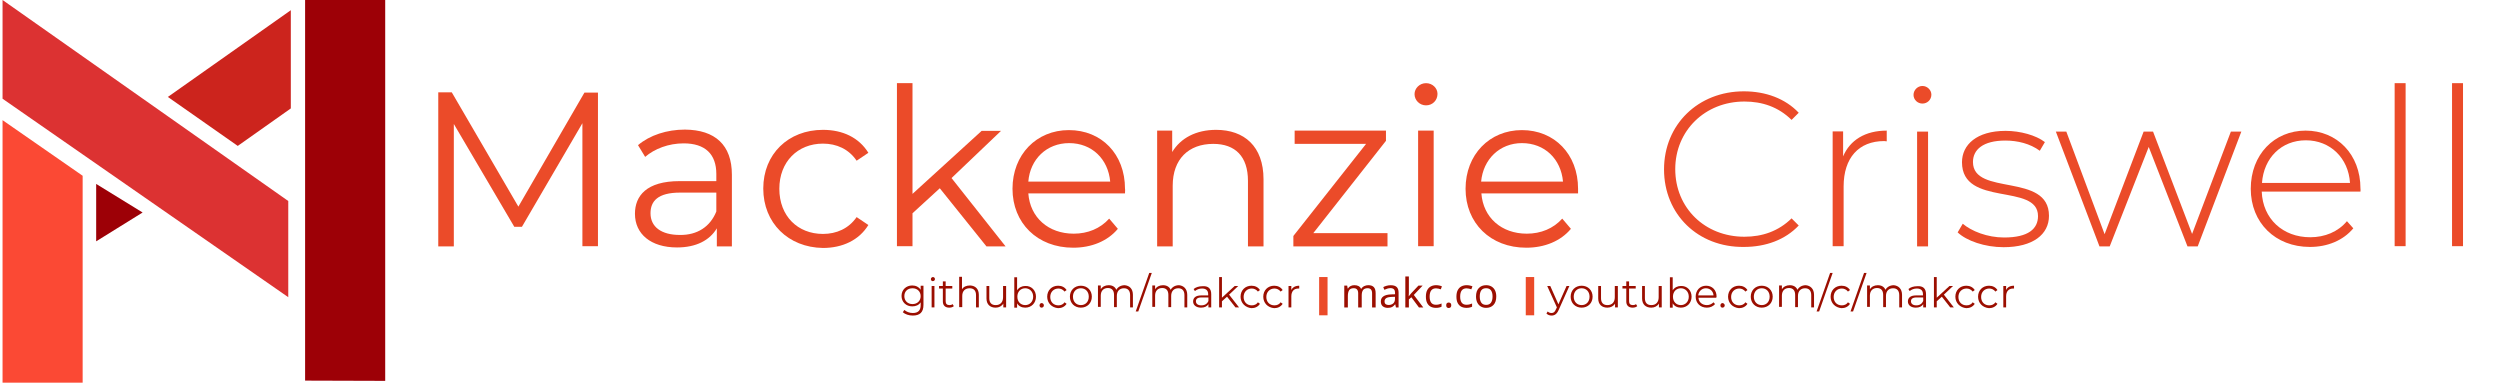
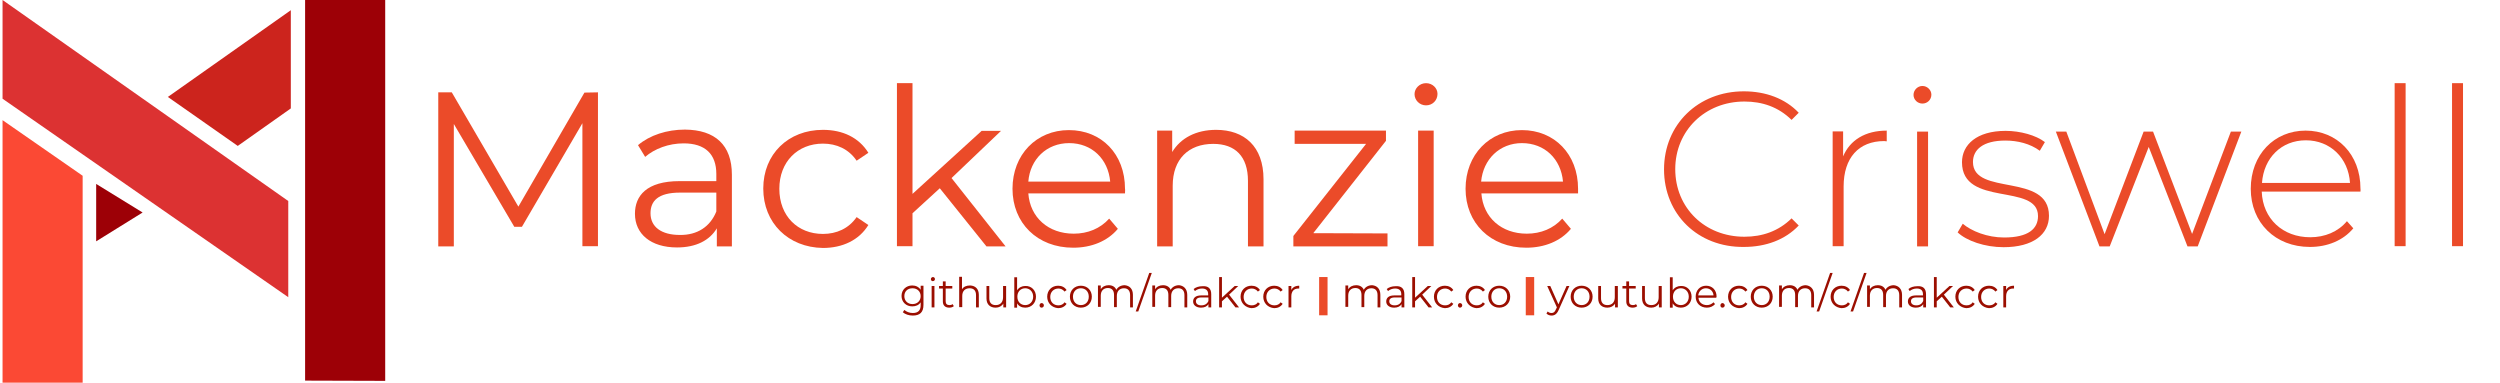
<svg xmlns="http://www.w3.org/2000/svg" version="1.1" id="Layer_1" x="0px" y="0px" viewBox="0 0 980 150" style="enable-background:new 0 0 980 150;" xml:space="preserve">
  <style type="text/css">
	.st0{fill:#DC3232;}
	.st1{fill:#9D0006;}
	.st2{fill:#FB4934;}
	.st3{fill:#CC241D;}
	.st4{enable-background:new    ;}
	.st5{fill:#EB4B29;}
	.st6{fill:#9B0E00;}
- 	.st7{font-family:'Montserrat-Regular';}
- 	.st8{font-size:16px;}
</style>
  <polygon class="st0" points="1,0 1,38.7 113,116.5 113,78.8 " />
  <polygon class="st1" points="37.7,72.1 37.7,94.6 55.9,83.3 " />
  <polygon class="st2" points="1,47.1 32.4,68.9 32.4,150 1,150 " />
  <polygon class="st3" points="114,4 114,42.5 93.2,57.2 65.8,38 " />
  <polygon class="st1" points="119.6,0 119.6,149.2 151,149.3 151,0 " />
  <g class="st4">
-     <path class="st5" d="M234.4,36.2v60.3h-6.1V48.3l-23.7,40.6h-3l-23.7-40.3v48h-6.1V36.2h5.3L203.2,81l25.9-44.7H234.4z" />
-     <path class="st5" d="M286.9,68.5v28.1h-5.9v-7.1c-2.8,4.7-8.1,7.5-15.6,7.5c-10.3,0-16.5-5.3-16.5-13.2c0-7,4.5-12.8,17.5-12.8   h14.4v-2.8c0-7.8-4.4-12-12.8-12c-5.9,0-11.4,2.1-15.1,5.3l-2.8-4.6c4.6-3.9,11.3-6.1,18.4-6.1C280.3,50.9,286.9,56.8,286.9,68.5z    M280.8,82.9v-7.4h-14.2c-8.8,0-11.6,3.4-11.6,8.1c0,5.3,4.2,8.5,11.5,8.5C273.3,92.2,278.4,88.9,280.8,82.9z" />
+     <path class="st5" d="M234.4,36.2v60.3h-6.1V48.3l-23.7,40.6h-3l-23.7-40.3v48h-6.1V36.2h5.3L203.2,81l25.9-44.7L234.4,36.2   L234.4,36.2z" />
+     <path class="st5" d="M286.9,68.5v28.1H281v-7.1c-2.8,4.7-8.1,7.5-15.6,7.5c-10.3,0-16.5-5.3-16.5-13.2c0-7,4.5-12.8,17.5-12.8h14.4   v-2.8c0-7.8-4.4-12-12.8-12c-5.9,0-11.4,2.1-15.1,5.3l-2.8-4.6c4.6-3.9,11.3-6.1,18.4-6.1C280.3,50.9,286.9,56.8,286.9,68.5z    M280.8,82.9v-7.4h-14.2c-8.8,0-11.6,3.4-11.6,8.1c0,5.3,4.2,8.5,11.5,8.5C273.3,92.2,278.4,88.9,280.8,82.9z" />
    <path class="st5" d="M299.2,73.9c0-13.5,9.8-23,23.4-23c7.7,0,14.1,3,17.8,9l-4.6,3.1c-3.1-4.6-7.9-6.7-13.2-6.7   c-9.9,0-17.1,7.1-17.1,17.7c0,10.7,7.2,17.7,17.1,17.7c5.3,0,10.1-2.1,13.2-6.6l4.6,3.1c-3.6,5.9-10.1,9-17.8,9   C309,97,299.2,87.4,299.2,73.9z" />
-     <path class="st5" d="M368.4,73.8l-10.7,9.8v12.9h-6.1V32.6h6.1V76l27.1-24.7h7.6l-19.4,18.5l21.2,26.8h-7.5L368.4,73.8z" />
-     <path class="st5" d="M441,75.8h-37.9c0.7,9.5,7.9,15.8,17.8,15.8c5.5,0,10.4-2,13.9-5.9l3.4,4c-4,4.8-10.3,7.4-17.5,7.4   c-14.1,0-23.8-9.7-23.8-23.1c0-13.4,9.4-23,22.1-23c12.8,0,22,9.4,22,23C441.1,74.4,441,75.1,441,75.8z M403.1,71.2h32.1   c-0.8-8.9-7.2-15.1-16.1-15.1C410.3,56.1,403.8,62.4,403.1,71.2z" />
+     <path class="st5" d="M368.4,73.8l-10.7,9.8v12.9h-6.1V32.6h6.1V76l27.1-24.7h7.6L373,69.8l21.2,26.8h-7.5L368.4,73.8z" />
+     <path class="st5" d="M441,75.8h-37.9c0.7,9.5,7.9,15.8,17.8,15.8c5.5,0,10.4-2,13.9-5.9l3.4,4c-4,4.8-10.3,7.4-17.5,7.4   c-14.1,0-23.8-9.7-23.8-23.1s9.4-23,22.1-23c12.8,0,22,9.4,22,23C441.1,74.4,441,75.1,441,75.8z M403.1,71.2h32.1   c-0.8-8.9-7.2-15.1-16.1-15.1C410.3,56.1,403.8,62.4,403.1,71.2z" />
    <path class="st5" d="M495.3,70.3v26.3h-6.1V70.9c0-9.6-5-14.5-13.6-14.5c-9.7,0-15.9,6-15.9,16.4v23.8h-6.1V51.2h5.9v8.4   c3.3-5.5,9.4-8.7,17.2-8.7C487.7,50.9,495.3,57.3,495.3,70.3z" />
-     <path class="st5" d="M543.9,91.5v5.1H507v-4.1l28.5-36.1h-28v-5.2h35.8v4l-28.5,36.2H543.9z" />
-     <path class="st5" d="M554.5,36.9c0-2.3,2-4.3,4.5-4.3c2.5,0,4.5,1.9,4.5,4.2c0,2.5-1.9,4.5-4.5,4.5   C556.5,41.3,554.5,39.3,554.5,36.9z M555.9,51.2h6.1v45.3h-6.1V51.2z" />
-     <path class="st5" d="M618.6,75.8h-37.9c0.7,9.5,7.9,15.8,17.8,15.8c5.5,0,10.4-2,13.9-5.9l3.4,4c-4,4.8-10.3,7.4-17.5,7.4   c-14.1,0-23.8-9.7-23.8-23.1c0-13.4,9.4-23,22.1-23s22,9.4,22,23C618.6,74.4,618.6,75.1,618.6,75.8z M580.6,71.2h32.1   c-0.8-8.9-7.2-15.1-16.1-15.1C587.9,56.1,581.4,62.4,580.6,71.2z" />
+     <path class="st5" d="M543.9,91.5v5.1H507v-4.1l28.5-36.1h-28v-5.2h35.8v4l-28.5,36.2L543.9,91.5L543.9,91.5z" />
+     <path class="st5" d="M554.5,36.9c0-2.3,2-4.3,4.5-4.3s4.5,1.9,4.5,4.2c0,2.5-1.9,4.5-4.5,4.5C556.5,41.3,554.5,39.3,554.5,36.9z    M555.9,51.2h6.1v45.3h-6.1V51.2z" />
+     <path class="st5" d="M618.6,75.8h-37.9c0.7,9.5,7.9,15.8,17.8,15.8c5.5,0,10.4-2,13.9-5.9l3.4,4c-4,4.8-10.3,7.4-17.5,7.4   c-14.1,0-23.8-9.7-23.8-23.1s9.4-23,22.1-23s22,9.4,22,23C618.6,74.4,618.6,75.1,618.6,75.8z M580.6,71.2h32.1   c-0.8-8.9-7.2-15.1-16.1-15.1C587.9,56.1,581.4,62.4,580.6,71.2z" />
  </g>
  <g class="st4">
    <path class="st5" d="M652.3,66.4c0-17.6,13.4-30.6,31.3-30.6c8.5,0,16.2,2.8,21.5,8.4l-2.8,2.8c-5.2-5.1-11.5-7.2-18.5-7.2   c-15.4,0-27.1,11.4-27.1,26.5c0,15.2,11.6,26.5,27.1,26.5c7.1,0,13.4-2.2,18.5-7.2l2.8,2.8c-5.3,5.6-12.9,8.4-21.5,8.4   C665.6,97,652.3,84,652.3,66.4z" />
    <path class="st5" d="M739.6,51.2v4.2c-0.3,0-0.7-0.1-1-0.1c-10,0-15.9,6.6-15.9,17.8v23.4h-4.3v-45h4.1v9.8   C725.2,54.9,731.2,51.2,739.6,51.2z" />
    <path class="st5" d="M750.1,37.2c0-1.9,1.6-3.5,3.5-3.5s3.5,1.6,3.5,3.4c0,2-1.6,3.5-3.5,3.5S750.1,39.1,750.1,37.2z M751.5,51.6   h4.3v45h-4.3V51.6z" />
    <path class="st5" d="M767.4,91.1l2-3.4c3.4,2.9,9.6,5.4,16.2,5.4c9.5,0,13.3-3.4,13.3-8.4c0-13.1-29.8-3.4-29.8-21.1   c0-6.8,5.7-12.3,17.1-12.3c5.7,0,11.9,1.7,15.4,4.4l-2,3.4c-3.8-2.8-8.7-4-13.5-4c-8.8,0-12.7,3.6-12.7,8.4   c0,13.5,29.8,4,29.8,21.1c0,7.3-6.3,12.3-17.8,12.3C778,96.9,770.9,94.4,767.4,91.1z" />
    <path class="st5" d="M878.6,51.6l-17.1,45h-4l-15.2-39l-15.3,39h-4l-17.1-45h4.1l15,40.2l15.3-40.2h3.7l15.3,40.1l15.2-40.1H878.6z   " />
-     <path class="st5" d="M925.3,75.1h-38.7c0.4,10.7,8.3,17.9,19,17.9c5.7,0,10.9-2.1,14.4-6.3l2.5,2.8c-4,4.8-10.2,7.3-17,7.3   c-13.6,0-23.2-9.5-23.2-22.8c0-13.4,9.2-22.8,21.5-22.8c12.3,0,21.5,9.3,21.5,22.7C925.4,74.2,925.3,74.7,925.3,75.1z M886.7,71.7   h34.5C920.6,62,913.5,55,903.9,55S887.4,61.9,886.7,71.7z" />
+     <path class="st5" d="M925.3,75.1h-38.7c0.4,10.7,8.3,17.9,19,17.9c5.7,0,10.9-2.1,14.4-6.3l2.5,2.8c-4,4.8-10.2,7.3-17,7.3   c-13.6,0-23.2-9.5-23.2-22.8c0-13.4,9.2-22.8,21.5-22.8s21.5,9.3,21.5,22.7C925.4,74.2,925.3,74.7,925.3,75.1z M886.7,71.7h34.5   C920.6,62,913.5,55,903.9,55S887.4,61.9,886.7,71.7z" />
    <path class="st5" d="M938.7,32.6h4.3v63.9h-4.3V32.6z" />
    <path class="st5" d="M961.2,32.6h4.3v63.9h-4.3V32.6z" />
  </g>
  <g class="st4">
-     <path class="st6" d="M362,112.1v7.4c0,2.9-1.4,4.2-4.2,4.2c-1.5,0-3-0.5-3.9-1.3l0.6-0.9c0.8,0.7,2,1.2,3.3,1.2   c2.1,0,3.1-1,3.1-3.1v-1.1c-0.7,1.1-1.9,1.6-3.3,1.6c-2.4,0-4.2-1.7-4.2-4.1s1.8-4.1,4.2-4.1c1.4,0,2.6,0.6,3.3,1.7v-1.6H362z    M360.9,116.1c0-1.8-1.3-3.1-3.2-3.1c-1.9,0-3.2,1.2-3.2,3.1c0,1.8,1.3,3.1,3.2,3.1C359.6,119.2,360.9,117.9,360.9,116.1z" />
+     <path class="st6" d="M362,112.1v7.4c0,2.9-1.4,4.2-4.2,4.2c-1.5,0-3-0.5-3.9-1.3l0.6-0.9c0.8,0.7,2,1.2,3.3,1.2   c2.1,0,3.1-1,3.1-3.1v-1.1c-0.7,1.1-1.9,1.6-3.3,1.6c-2.4,0-4.2-1.7-4.2-4.1s1.8-4.1,4.2-4.1c1.4,0,2.6,0.6,3.3,1.7V112h1.1V112.1z    M360.9,116.1c0-1.8-1.3-3.1-3.2-3.1c-1.9,0-3.2,1.2-3.2,3.1c0,1.8,1.3,3.1,3.2,3.1S360.9,117.9,360.9,116.1z" />
    <path class="st6" d="M364.9,109.4c0-0.4,0.4-0.8,0.8-0.8c0.5,0,0.8,0.4,0.8,0.8c0,0.5-0.4,0.8-0.8,0.8   C365.3,110.3,364.9,109.9,364.9,109.4z M365.2,112.1h1.1v8.4h-1.1V112.1z" />
    <path class="st6" d="M373.9,120c-0.4,0.4-1.1,0.6-1.8,0.6c-1.6,0-2.5-0.9-2.5-2.4v-5.1h-1.5v-1h1.5v-1.8h1.1v1.8h2.6v1h-2.6v5   c0,1,0.5,1.5,1.5,1.5c0.5,0,0.9-0.1,1.2-0.4L373.9,120z" />
    <path class="st6" d="M383.7,115.6v4.9h-1.1v-4.8c0-1.8-0.9-2.7-2.5-2.7c-1.8,0-2.9,1.1-2.9,3v4.4H376v-11.9h1.1v4.9   c0.6-1,1.7-1.5,3.2-1.5C382.3,112,383.7,113.2,383.7,115.6z" />
    <path class="st6" d="M394.4,112.1v8.4h-1.1V119c-0.6,1-1.7,1.6-3,1.6c-2.1,0-3.6-1.2-3.6-3.6v-4.9h1.1v4.8c0,1.8,0.9,2.7,2.5,2.7   c1.8,0,2.9-1.1,2.9-3.1v-4.4H394.4z" />
    <path class="st6" d="M406.1,116.3c0,2.5-1.8,4.3-4.2,4.3c-1.4,0-2.6-0.6-3.2-1.7v1.7h-1.1v-11.9h1.1v5.1c0.7-1.1,1.9-1.7,3.2-1.7   C404.3,112,406.1,113.8,406.1,116.3z M405,116.3c0-2-1.4-3.3-3.1-3.3c-1.8,0-3.1,1.3-3.1,3.3s1.3,3.3,3.1,3.3   C403.6,119.6,405,118.3,405,116.3z" />
-     <path class="st6" d="M407.5,119.7c0-0.5,0.4-0.9,0.8-0.9c0.5,0,0.9,0.4,0.9,0.9c0,0.5-0.4,0.9-0.9,0.9   C407.8,120.6,407.5,120.2,407.5,119.7z" />
-     <path class="st6" d="M410.5,116.3c0-2.5,1.8-4.3,4.3-4.3c1.4,0,2.6,0.6,3.3,1.7l-0.8,0.6c-0.6-0.8-1.5-1.2-2.4-1.2   c-1.8,0-3.2,1.3-3.2,3.3c0,2,1.3,3.3,3.2,3.3c1,0,1.9-0.4,2.4-1.2l0.8,0.6c-0.7,1.1-1.9,1.7-3.3,1.7   C412.3,120.6,410.5,118.8,410.5,116.3z" />
-     <path class="st6" d="M419.4,116.3c0-2.5,1.8-4.3,4.3-4.3c2.5,0,4.3,1.8,4.3,4.3s-1.8,4.3-4.3,4.3   C421.2,120.6,419.4,118.8,419.4,116.3z M426.8,116.3c0-2-1.3-3.3-3.1-3.3c-1.8,0-3.1,1.3-3.1,3.3s1.3,3.3,3.1,3.3   C425.5,119.6,426.8,118.3,426.8,116.3z" />
-     <path class="st6" d="M444.1,115.6v4.9H443v-4.8c0-1.8-0.9-2.7-2.4-2.7c-1.7,0-2.8,1.1-2.8,3v4.4h-1.1v-4.8c0-1.8-0.9-2.7-2.4-2.7   c-1.7,0-2.8,1.1-2.8,3v4.4h-1.1v-8.4h1.1v1.5c0.6-1,1.7-1.6,3.1-1.6c1.4,0,2.5,0.6,3,1.8c0.6-1.1,1.8-1.8,3.3-1.8   C442.8,112,444.1,113.2,444.1,115.6z" />
+     <path class="st6" d="M407.5,119.7c0-0.5,0.4-0.9,0.8-0.9c0.5,0,0.9,0.4,0.9,0.9s-0.4,0.9-0.9,0.9S407.5,120.2,407.5,119.7z" />
+     <path class="st6" d="M410.5,116.3c0-2.5,1.8-4.3,4.3-4.3c1.4,0,2.6,0.6,3.3,1.7l-0.8,0.6c-0.6-0.8-1.5-1.2-2.4-1.2   c-1.8,0-3.2,1.3-3.2,3.3s1.3,3.3,3.2,3.3c1,0,1.9-0.4,2.4-1.2l0.8,0.6c-0.7,1.1-1.9,1.7-3.3,1.7   C412.3,120.6,410.5,118.8,410.5,116.3z" />
+     <path class="st6" d="M419.4,116.3c0-2.5,1.8-4.3,4.3-4.3s4.3,1.8,4.3,4.3s-1.8,4.3-4.3,4.3C421.2,120.6,419.4,118.8,419.4,116.3z    M426.8,116.3c0-2-1.3-3.3-3.1-3.3c-1.8,0-3.1,1.3-3.1,3.3s1.3,3.3,3.1,3.3C425.5,119.6,426.8,118.3,426.8,116.3z" />
+     <path class="st6" d="M444.1,115.6v4.9H443v-4.8c0-1.8-0.9-2.7-2.4-2.7c-1.7,0-2.8,1.1-2.8,3v4.4h-1.1v-4.8c0-1.8-0.9-2.7-2.4-2.7   c-1.7,0-2.8,1.1-2.8,3v4.4h-1.1v-8.4h1.1v1.5c0.6-1,1.7-1.6,3.1-1.6s2.5,0.6,3,1.8c0.6-1.1,1.8-1.8,3.3-1.8   C442.8,112,444.1,113.2,444.1,115.6z" />
    <path class="st6" d="M450.5,107h1l-5.3,15.1h-1L450.5,107z" />
-     <path class="st6" d="M465.4,115.6v4.9h-1.1v-4.8c0-1.8-0.9-2.7-2.4-2.7c-1.7,0-2.8,1.1-2.8,3v4.4h-1.1v-4.8c0-1.8-0.9-2.7-2.4-2.7   c-1.7,0-2.8,1.1-2.8,3v4.4h-1.1v-8.4h1.1v1.5c0.6-1,1.7-1.6,3.1-1.6c1.4,0,2.5,0.6,3,1.8c0.6-1.1,1.8-1.8,3.3-1.8   C464,112,465.4,113.2,465.4,115.6z" />
+     <path class="st6" d="M465.4,115.6v4.9h-1.1v-4.8c0-1.8-0.9-2.7-2.4-2.7c-1.7,0-2.8,1.1-2.8,3v4.4H458v-4.8c0-1.8-0.9-2.7-2.4-2.7   c-1.7,0-2.8,1.1-2.8,3v4.4h-1.1v-8.4h1.1v1.5c0.6-1,1.7-1.6,3.1-1.6s2.5,0.6,3,1.8c0.6-1.1,1.8-1.8,3.3-1.8   C464,112,465.4,113.2,465.4,115.6z" />
    <path class="st6" d="M474.8,115.3v5.2h-1.1v-1.3c-0.5,0.9-1.5,1.4-2.9,1.4c-1.9,0-3.1-1-3.1-2.4c0-1.3,0.8-2.4,3.2-2.4h2.7v-0.5   c0-1.4-0.8-2.2-2.4-2.2c-1.1,0-2.1,0.4-2.8,1l-0.5-0.8c0.8-0.7,2.1-1.1,3.4-1.1C473.6,112,474.8,113.1,474.8,115.3z M473.7,118   v-1.4H471c-1.6,0-2.2,0.6-2.2,1.5c0,1,0.8,1.6,2.1,1.6C472.3,119.7,473.2,119.1,473.7,118z" />
    <path class="st6" d="M481,116.3l-2,1.8v2.4h-1.1v-11.9h1.1v8.1l5-4.6h1.4l-3.6,3.4l3.9,5h-1.4L481,116.3z" />
-     <path class="st6" d="M486.3,116.3c0-2.5,1.8-4.3,4.3-4.3c1.4,0,2.6,0.6,3.3,1.7l-0.8,0.6c-0.6-0.8-1.5-1.2-2.4-1.2   c-1.8,0-3.2,1.3-3.2,3.3c0,2,1.3,3.3,3.2,3.3c1,0,1.9-0.4,2.4-1.2l0.8,0.6c-0.7,1.1-1.9,1.7-3.3,1.7   C488.2,120.6,486.3,118.8,486.3,116.3z" />
-     <path class="st6" d="M495.2,116.3c0-2.5,1.8-4.3,4.3-4.3c1.4,0,2.6,0.6,3.3,1.7l-0.8,0.6c-0.6-0.8-1.5-1.2-2.4-1.2   c-1.8,0-3.2,1.3-3.2,3.3c0,2,1.3,3.3,3.2,3.3c1,0,1.9-0.4,2.4-1.2l0.8,0.6c-0.7,1.1-1.9,1.7-3.3,1.7   C497,120.6,495.2,118.8,495.2,116.3z" />
+     <path class="st6" d="M486.3,116.3c0-2.5,1.8-4.3,4.3-4.3c1.4,0,2.6,0.6,3.3,1.7l-0.8,0.6c-0.6-0.8-1.5-1.2-2.4-1.2   c-1.8,0-3.2,1.3-3.2,3.3s1.3,3.3,3.2,3.3c1,0,1.9-0.4,2.4-1.2l0.8,0.6c-0.7,1.1-1.9,1.7-3.3,1.7   C488.2,120.6,486.3,118.8,486.3,116.3z" />
+     <path class="st6" d="M495.2,116.3c0-2.5,1.8-4.3,4.3-4.3c1.4,0,2.6,0.6,3.3,1.7l-0.8,0.6c-0.6-0.8-1.5-1.2-2.4-1.2   c-1.8,0-3.2,1.3-3.2,3.3s1.3,3.3,3.2,3.3c1,0,1.9-0.4,2.4-1.2l0.8,0.6c-0.7,1.1-1.9,1.7-3.3,1.7C497,120.6,495.2,118.8,495.2,116.3   z" />
    <path class="st6" d="M509.3,112v1.1c-0.1,0-0.2,0-0.3,0c-1.8,0-2.8,1.1-2.8,3.1v4.3h-1.1v-8.4h1.1v1.6   C506.7,112.6,507.8,112,509.3,112z" />
  </g>
  <g class="st4">
    <path class="st5" d="M517.1,108.6h3.3v15h-3.3V108.6z" />
  </g>
-   <text transform="matrix(1 0 0 1 521.4335 120.5248)" class="st6 st7 st8"> makc.co </text>
+   <g class="st4">
+     <path class="st6" d="M541.1,115.6v4.9H540v-4.8c0-1.8-0.9-2.7-2.4-2.7c-1.7,0-2.8,1.1-2.8,3v4.4h-1.1v-4.8c0-1.8-0.9-2.7-2.4-2.7   c-1.7,0-2.8,1.1-2.8,3v4.4h-1.1v-8.4h1.1v1.5c0.6-1,1.7-1.6,3.1-1.6c1.4,0,2.5,0.6,3,1.8c0.6-1.1,1.8-1.8,3.3-1.8   C539.8,112,541.1,113.2,541.1,115.6z" />
+     <path class="st6" d="M550.5,115.3v5.2h-1.1v-1.3c-0.5,0.9-1.5,1.4-2.9,1.4c-1.9,0-3.1-1-3.1-2.4c0-1.3,0.8-2.4,3.2-2.4h2.7v-0.5   c0-1.4-0.8-2.2-2.4-2.2c-1.1,0-2.1,0.4-2.8,1l-0.5-0.8c0.8-0.7,2.1-1.1,3.4-1.1C549.3,112,550.5,113.1,550.5,115.3z M549.4,118   v-1.4h-2.6c-1.6,0-2.2,0.6-2.2,1.5c0,1,0.8,1.6,2.1,1.6C548,119.7,549,119.1,549.4,118z" />
+     <path class="st6" d="M556.7,116.3l-2,1.8v2.4h-1.1v-11.9h1.1v8.1l5-4.6h1.4l-3.6,3.4l3.9,5h-1.4L556.7,116.3z" />
+     <path class="st6" d="M562.1,116.3c0-2.5,1.8-4.3,4.3-4.3c1.4,0,2.6,0.6,3.3,1.7l-0.8,0.6c-0.6-0.8-1.5-1.2-2.4-1.2   c-1.8,0-3.2,1.3-3.2,3.3c0,2,1.3,3.3,3.2,3.3c1,0,1.9-0.4,2.4-1.2l0.8,0.6c-0.7,1.1-1.9,1.7-3.3,1.7   C563.9,120.6,562.1,118.8,562.1,116.3z" />
+     <path class="st6" d="M571.5,119.7c0-0.5,0.4-0.9,0.8-0.9c0.5,0,0.9,0.4,0.9,0.9c0,0.5-0.4,0.9-0.9,0.9   C571.9,120.6,571.5,120.2,571.5,119.7z" />
+     <path class="st6" d="M574.5,116.3c0-2.5,1.8-4.3,4.3-4.3c1.4,0,2.6,0.6,3.3,1.7l-0.8,0.6c-0.6-0.8-1.5-1.2-2.4-1.2   c-1.8,0-3.2,1.3-3.2,3.3c0,2,1.3,3.3,3.2,3.3c1,0,1.9-0.4,2.4-1.2l0.8,0.6c-0.7,1.1-1.9,1.7-3.3,1.7   C576.4,120.6,574.5,118.8,574.5,116.3z" />
+     <path class="st6" d="M583.4,116.3c0-2.5,1.8-4.3,4.3-4.3c2.5,0,4.3,1.8,4.3,4.3s-1.8,4.3-4.3,4.3   C585.2,120.6,583.4,118.8,583.4,116.3z M590.8,116.3c0-2-1.3-3.3-3.1-3.3c-1.8,0-3.1,1.3-3.1,3.3s1.3,3.3,3.1,3.3   C589.5,119.6,590.8,118.3,590.8,116.3z" />
+   </g>
  <g class="st4">
    <path class="st5" d="M598.1,108.6h3.3v15h-3.3V108.6z" />
  </g>
  <g class="st4">
-     <path class="st6" d="M615.2,112.1l-4.2,9.4c-0.7,1.6-1.6,2.2-2.8,2.2c-0.8,0-1.5-0.3-2-0.8l0.5-0.8c0.4,0.4,0.9,0.6,1.5,0.6   c0.8,0,1.3-0.4,1.7-1.4l0.4-0.8l-3.8-8.4h1.2l3.2,7.2l3.2-7.2H615.2z" />
-     <path class="st6" d="M615.7,116.3c0-2.5,1.8-4.3,4.3-4.3c2.5,0,4.3,1.8,4.3,4.3s-1.8,4.3-4.3,4.3   C617.5,120.6,615.7,118.8,615.7,116.3z M623.1,116.3c0-2-1.3-3.3-3.1-3.3c-1.8,0-3.1,1.3-3.1,3.3s1.3,3.3,3.1,3.3   C621.8,119.6,623.1,118.3,623.1,116.3z" />
+     <path class="st6" d="M615.2,112.1l-4.2,9.4c-0.7,1.6-1.6,2.2-2.8,2.2c-0.8,0-1.5-0.3-2-0.8l0.5-0.8c0.4,0.4,0.9,0.6,1.5,0.6   c0.8,0,1.3-0.4,1.7-1.4l0.4-0.8l-3.8-8.4h1.2l3.2,7.2l3.2-7.2L615.2,112.1L615.2,112.1z" />
+     <path class="st6" d="M615.7,116.3c0-2.5,1.8-4.3,4.3-4.3s4.3,1.8,4.3,4.3s-1.8,4.3-4.3,4.3C617.5,120.6,615.7,118.8,615.7,116.3z    M623.1,116.3c0-2-1.3-3.3-3.1-3.3s-3.1,1.3-3.1,3.3s1.3,3.3,3.1,3.3C621.8,119.6,623.1,118.3,623.1,116.3z" />
    <path class="st6" d="M634.2,112.1v8.4h-1.1V119c-0.6,1-1.7,1.6-3,1.6c-2.1,0-3.6-1.2-3.6-3.6v-4.9h1.1v4.8c0,1.8,0.9,2.7,2.5,2.7   c1.8,0,2.9-1.1,2.9-3.1v-4.4H634.2z" />
    <path class="st6" d="M641.8,120c-0.4,0.4-1.1,0.6-1.8,0.6c-1.6,0-2.5-0.9-2.5-2.4v-5.1H636v-1h1.5v-1.8h1.1v1.8h2.6v1h-2.6v5   c0,1,0.5,1.5,1.5,1.5c0.5,0,0.9-0.1,1.2-0.4L641.8,120z" />
    <path class="st6" d="M651.4,112.1v8.4h-1.1V119c-0.6,1-1.7,1.6-3,1.6c-2.1,0-3.6-1.2-3.6-3.6v-4.9h1.1v4.8c0,1.8,0.9,2.7,2.5,2.7   c1.8,0,2.9-1.1,2.9-3.1v-4.4H651.4z" />
    <path class="st6" d="M663.1,116.3c0,2.5-1.8,4.3-4.2,4.3c-1.4,0-2.6-0.6-3.2-1.7v1.7h-1.1v-11.9h1.1v5.1c0.7-1.1,1.9-1.7,3.2-1.7   C661.3,112,663.1,113.8,663.1,116.3z M662,116.3c0-2-1.4-3.3-3.1-3.3c-1.8,0-3.1,1.3-3.1,3.3s1.3,3.3,3.1,3.3   C660.6,119.6,662,118.3,662,116.3z" />
    <path class="st6" d="M672.8,116.7h-7c0.1,1.8,1.5,2.9,3.3,2.9c1,0,1.9-0.4,2.6-1.1l0.6,0.7c-0.8,0.9-1.9,1.4-3.2,1.4   c-2.6,0-4.4-1.8-4.4-4.3s1.7-4.3,4.1-4.3s4.1,1.7,4.1,4.3C672.8,116.4,672.8,116.5,672.8,116.7z M665.7,115.8h6   c-0.1-1.6-1.3-2.8-3-2.8C667.1,113,665.9,114.2,665.7,115.8z" />
-     <path class="st6" d="M674.4,119.7c0-0.5,0.4-0.9,0.8-0.9s0.9,0.4,0.9,0.9c0,0.5-0.4,0.9-0.9,0.9S674.4,120.2,674.4,119.7z" />
-     <path class="st6" d="M677.4,116.3c0-2.5,1.8-4.3,4.3-4.3c1.4,0,2.6,0.6,3.3,1.7l-0.8,0.6c-0.6-0.8-1.5-1.2-2.4-1.2   c-1.8,0-3.2,1.3-3.2,3.3c0,2,1.3,3.3,3.2,3.3c1,0,1.9-0.4,2.4-1.2l0.8,0.6c-0.7,1.1-1.9,1.7-3.3,1.7   C679.2,120.6,677.4,118.8,677.4,116.3z" />
+     <path class="st6" d="M674.4,119.7c0-0.5,0.4-0.9,0.8-0.9s0.9,0.4,0.9,0.9s-0.4,0.9-0.9,0.9S674.4,120.2,674.4,119.7z" />
+     <path class="st6" d="M677.4,116.3c0-2.5,1.8-4.3,4.3-4.3c1.4,0,2.6,0.6,3.3,1.7l-0.8,0.6c-0.6-0.8-1.5-1.2-2.4-1.2   c-1.8,0-3.2,1.3-3.2,3.3s1.3,3.3,3.2,3.3c1,0,1.9-0.4,2.4-1.2l0.8,0.6c-0.7,1.1-1.9,1.7-3.3,1.7   C679.2,120.6,677.4,118.8,677.4,116.3z" />
    <path class="st6" d="M686.3,116.3c0-2.5,1.8-4.3,4.3-4.3s4.3,1.8,4.3,4.3s-1.8,4.3-4.3,4.3S686.3,118.8,686.3,116.3z M693.7,116.3   c0-2-1.3-3.3-3.1-3.3s-3.1,1.3-3.1,3.3s1.3,3.3,3.1,3.3S693.7,118.3,693.7,116.3z" />
-     <path class="st6" d="M711.1,115.6v4.9h-1.1v-4.8c0-1.8-0.9-2.7-2.4-2.7c-1.7,0-2.8,1.1-2.8,3v4.4h-1.1v-4.8c0-1.8-0.9-2.7-2.4-2.7   c-1.7,0-2.8,1.1-2.8,3v4.4h-1.1v-8.4h1.1v1.5c0.6-1,1.7-1.6,3.1-1.6c1.4,0,2.5,0.6,3,1.8c0.6-1.1,1.8-1.8,3.3-1.8   C709.7,112,711.1,113.2,711.1,115.6z" />
+     <path class="st6" d="M711.1,115.6v4.9H710v-4.8c0-1.8-0.9-2.7-2.4-2.7c-1.7,0-2.8,1.1-2.8,3v4.4h-1.1v-4.8c0-1.8-0.9-2.7-2.4-2.7   c-1.7,0-2.8,1.1-2.8,3v4.4h-1.1v-8.4h1.1v1.5c0.6-1,1.7-1.6,3.1-1.6c1.4,0,2.5,0.6,3,1.8c0.6-1.1,1.8-1.8,3.3-1.8   C709.7,112,711.1,113.2,711.1,115.6z" />
    <path class="st6" d="M717.4,107h1l-5.3,15.1h-1L717.4,107z" />
-     <path class="st6" d="M717.6,116.3c0-2.5,1.8-4.3,4.3-4.3c1.4,0,2.6,0.6,3.3,1.7l-0.8,0.6c-0.6-0.8-1.5-1.2-2.4-1.2   c-1.8,0-3.2,1.3-3.2,3.3c0,2,1.3,3.3,3.2,3.3c1,0,1.9-0.4,2.4-1.2l0.8,0.6c-0.7,1.1-1.9,1.7-3.3,1.7   C719.4,120.6,717.6,118.8,717.6,116.3z" />
+     <path class="st6" d="M717.6,116.3c0-2.5,1.8-4.3,4.3-4.3c1.4,0,2.6,0.6,3.3,1.7l-0.8,0.6c-0.6-0.8-1.5-1.2-2.4-1.2   c-1.8,0-3.2,1.3-3.2,3.3s1.3,3.3,3.2,3.3c1,0,1.9-0.4,2.4-1.2l0.8,0.6c-0.7,1.1-1.9,1.7-3.3,1.7   C719.4,120.6,717.6,118.8,717.6,116.3z" />
    <path class="st6" d="M730.7,107h1l-5.3,15.1h-1L730.7,107z" />
    <path class="st6" d="M745.6,115.6v4.9h-1.1v-4.8c0-1.8-0.9-2.7-2.4-2.7c-1.7,0-2.8,1.1-2.8,3v4.4h-1.1v-4.8c0-1.8-0.9-2.7-2.4-2.7   c-1.7,0-2.8,1.1-2.8,3v4.4h-1.1v-8.4h1.1v1.5c0.6-1,1.7-1.6,3.1-1.6c1.4,0,2.5,0.6,3,1.8c0.6-1.1,1.8-1.8,3.3-1.8   C744.2,112,745.6,113.2,745.6,115.6z" />
-     <path class="st6" d="M755,115.3v5.2h-1.1v-1.3c-0.5,0.9-1.5,1.4-2.9,1.4c-1.9,0-3.1-1-3.1-2.4c0-1.3,0.8-2.4,3.2-2.4h2.7v-0.5   c0-1.4-0.8-2.2-2.4-2.2c-1.1,0-2.1,0.4-2.8,1l-0.5-0.8c0.8-0.7,2.1-1.1,3.4-1.1C753.8,112,755,113.1,755,115.3z M753.9,118v-1.4   h-2.6c-1.6,0-2.2,0.6-2.2,1.5c0,1,0.8,1.6,2.1,1.6C752.5,119.7,753.4,119.1,753.9,118z" />
+     <path class="st6" d="M755,115.3v5.2h-1.1v-1.3c-0.5,0.9-1.5,1.4-2.9,1.4c-1.9,0-3.1-1-3.1-2.4c0-1.3,0.8-2.4,3.2-2.4h2.7v-0.5   c0-1.4-0.8-2.2-2.4-2.2c-1.1,0-2.1,0.4-2.8,1l-0.5-0.8c0.8-0.7,2.1-1.1,3.4-1.1C753.8,112,755,113.1,755,115.3z M753.9,118v-1.4   h-2.6c-1.6,0-2.2,0.6-2.2,1.5c0,1,0.8,1.6,2.1,1.6S753.4,119.1,753.9,118z" />
    <path class="st6" d="M761.2,116.3l-2,1.8v2.4h-1.1v-11.9h1.1v8.1l5-4.6h1.4l-3.6,3.4l3.9,5h-1.4L761.2,116.3z" />
-     <path class="st6" d="M766.5,116.3c0-2.5,1.8-4.3,4.3-4.3c1.4,0,2.6,0.6,3.3,1.7l-0.8,0.6c-0.6-0.8-1.5-1.2-2.4-1.2   c-1.8,0-3.2,1.3-3.2,3.3c0,2,1.3,3.3,3.2,3.3c1,0,1.9-0.4,2.4-1.2l0.8,0.6c-0.7,1.1-1.9,1.7-3.3,1.7   C768.4,120.6,766.5,118.8,766.5,116.3z" />
-     <path class="st6" d="M775.4,116.3c0-2.5,1.8-4.3,4.3-4.3c1.4,0,2.6,0.6,3.3,1.7l-0.8,0.6c-0.6-0.8-1.5-1.2-2.4-1.2   c-1.8,0-3.2,1.3-3.2,3.3c0,2,1.3,3.3,3.2,3.3c1,0,1.9-0.4,2.4-1.2l0.8,0.6c-0.7,1.1-1.9,1.7-3.3,1.7   C777.2,120.6,775.4,118.8,775.4,116.3z" />
+     <path class="st6" d="M766.5,116.3c0-2.5,1.8-4.3,4.3-4.3c1.4,0,2.6,0.6,3.3,1.7l-0.8,0.6c-0.6-0.8-1.5-1.2-2.4-1.2   c-1.8,0-3.2,1.3-3.2,3.3s1.3,3.3,3.2,3.3c1,0,1.9-0.4,2.4-1.2l0.8,0.6c-0.7,1.1-1.9,1.7-3.3,1.7   C768.4,120.6,766.5,118.8,766.5,116.3z" />
+     <path class="st6" d="M775.4,116.3c0-2.5,1.8-4.3,4.3-4.3c1.4,0,2.6,0.6,3.3,1.7l-0.8,0.6c-0.6-0.8-1.5-1.2-2.4-1.2   c-1.8,0-3.2,1.3-3.2,3.3s1.3,3.3,3.2,3.3c1,0,1.9-0.4,2.4-1.2l0.8,0.6c-0.7,1.1-1.9,1.7-3.3,1.7   C777.2,120.6,775.4,118.8,775.4,116.3z" />
    <path class="st6" d="M789.5,112v1.1c-0.1,0-0.2,0-0.3,0c-1.8,0-2.8,1.1-2.8,3.1v4.3h-1.1v-8.4h1.1v1.6   C786.9,112.6,787.9,112,789.5,112z" />
  </g>
</svg>
